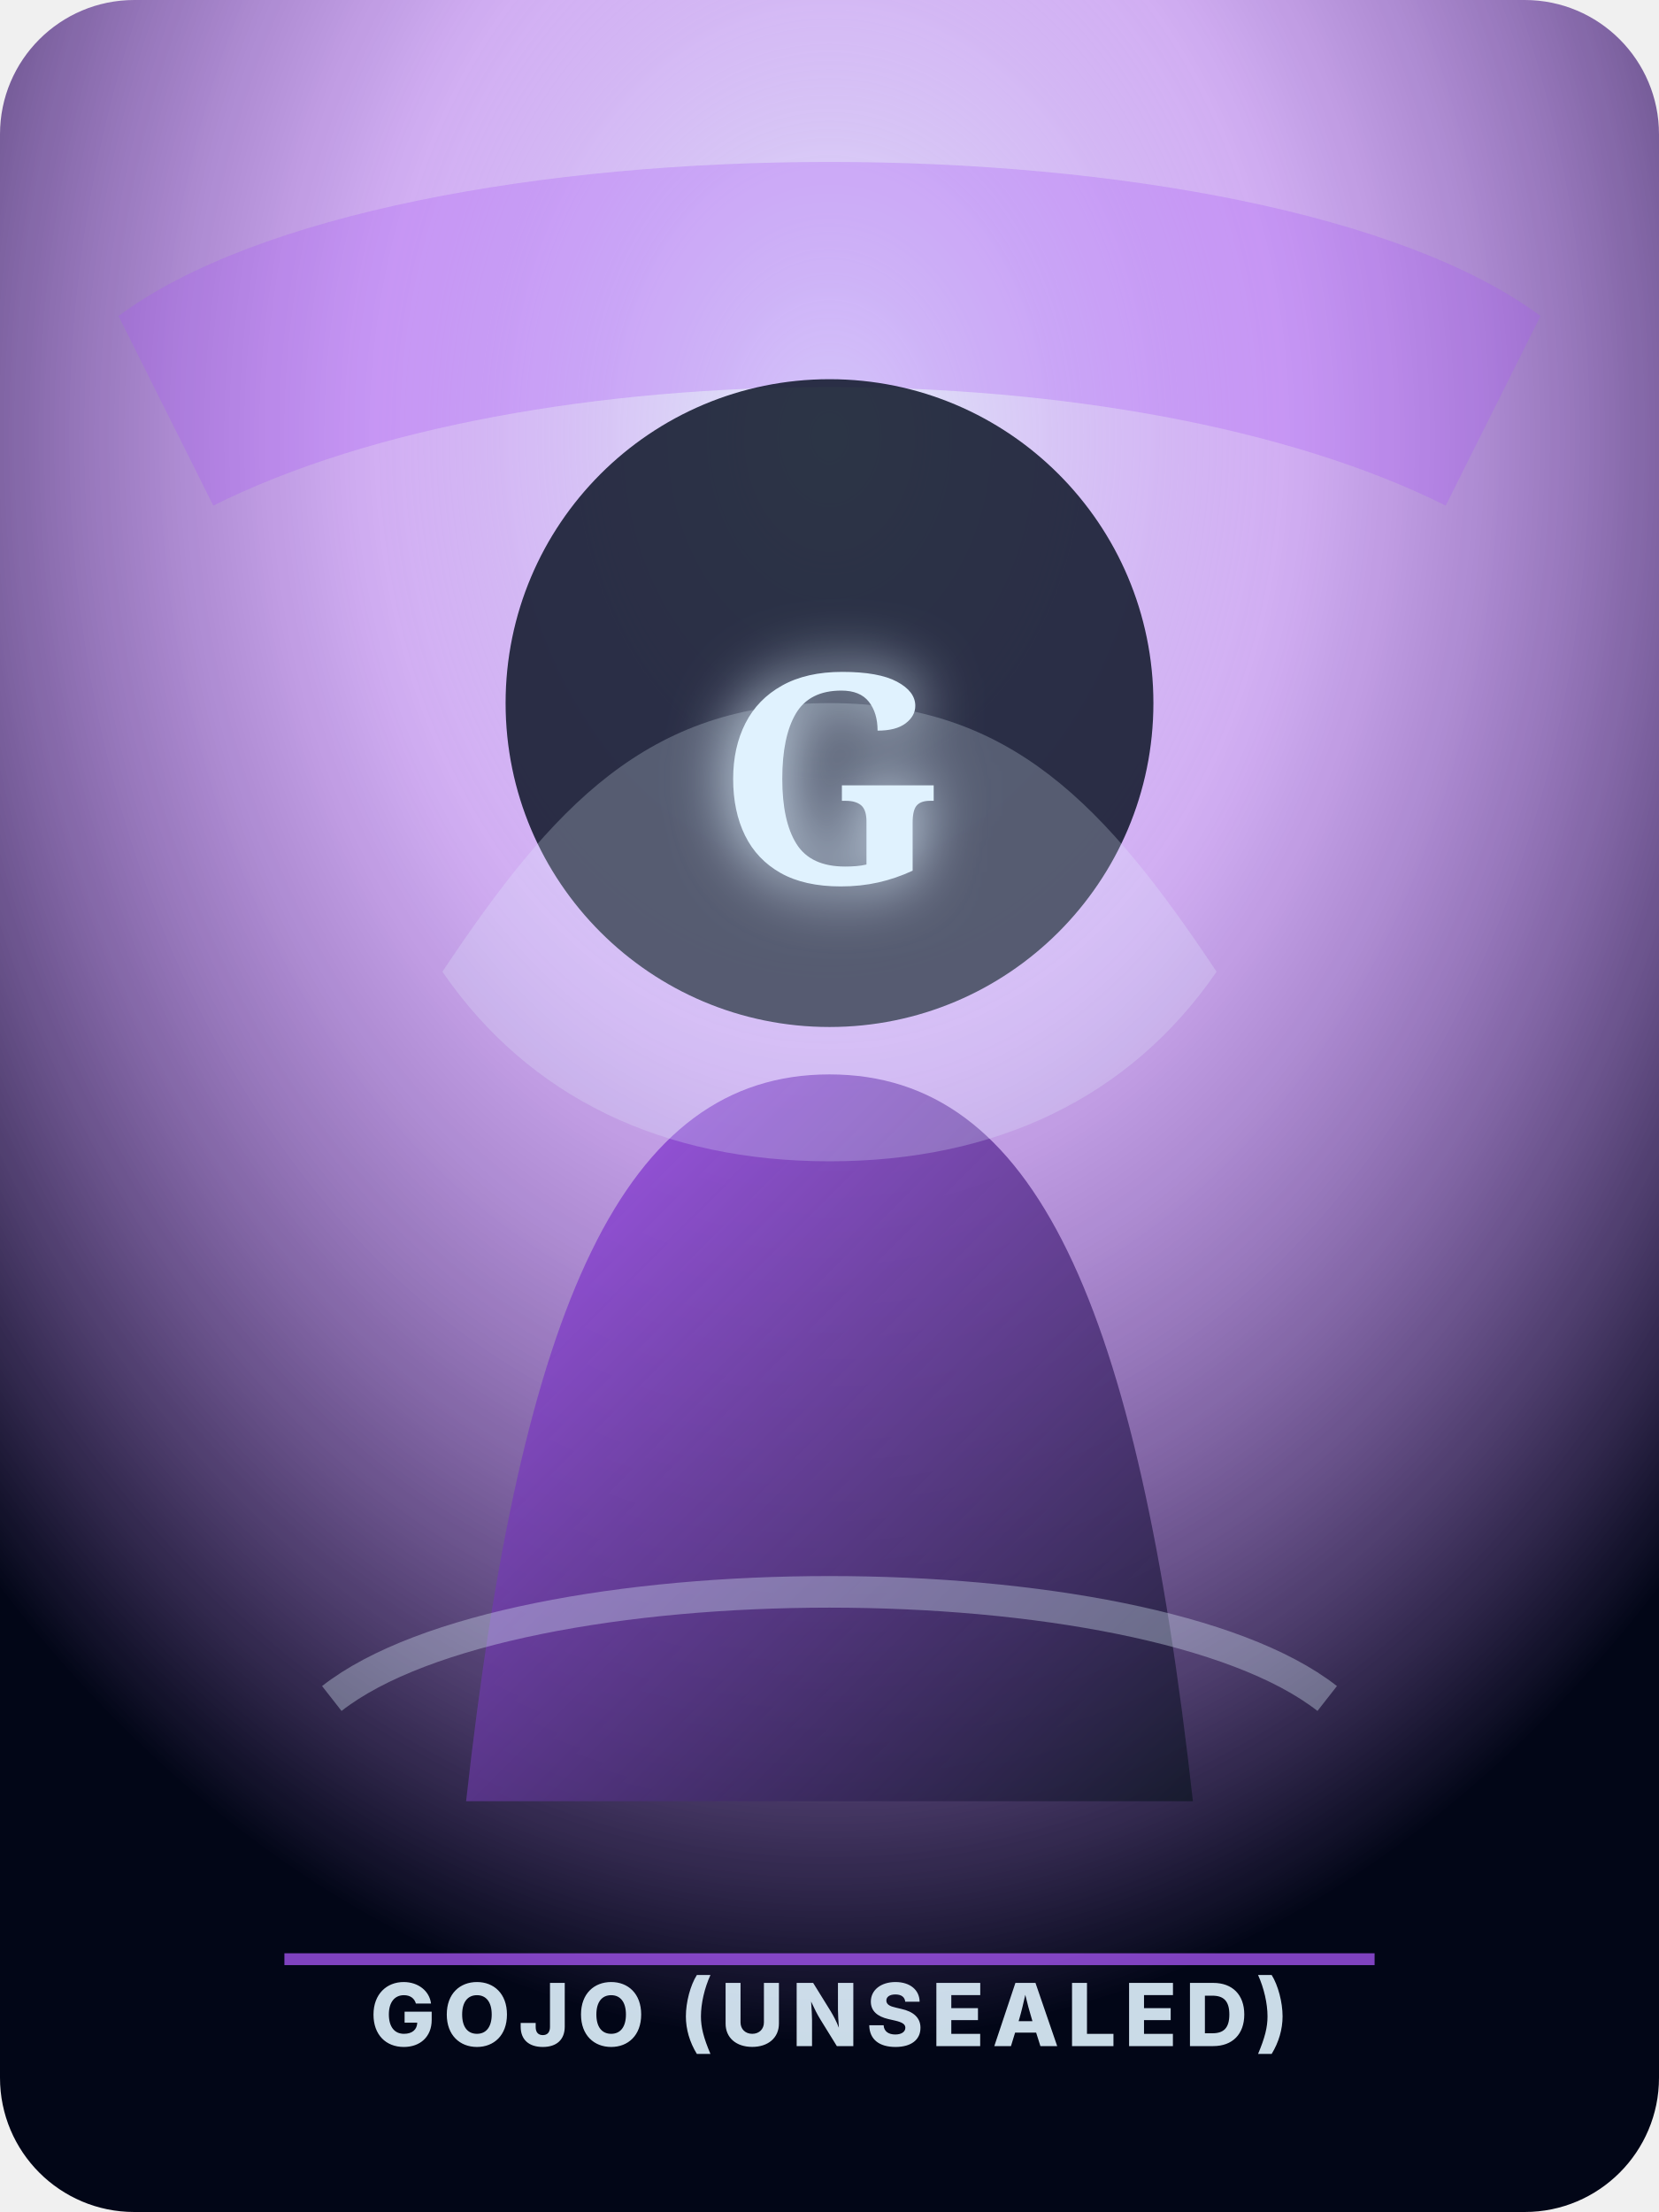
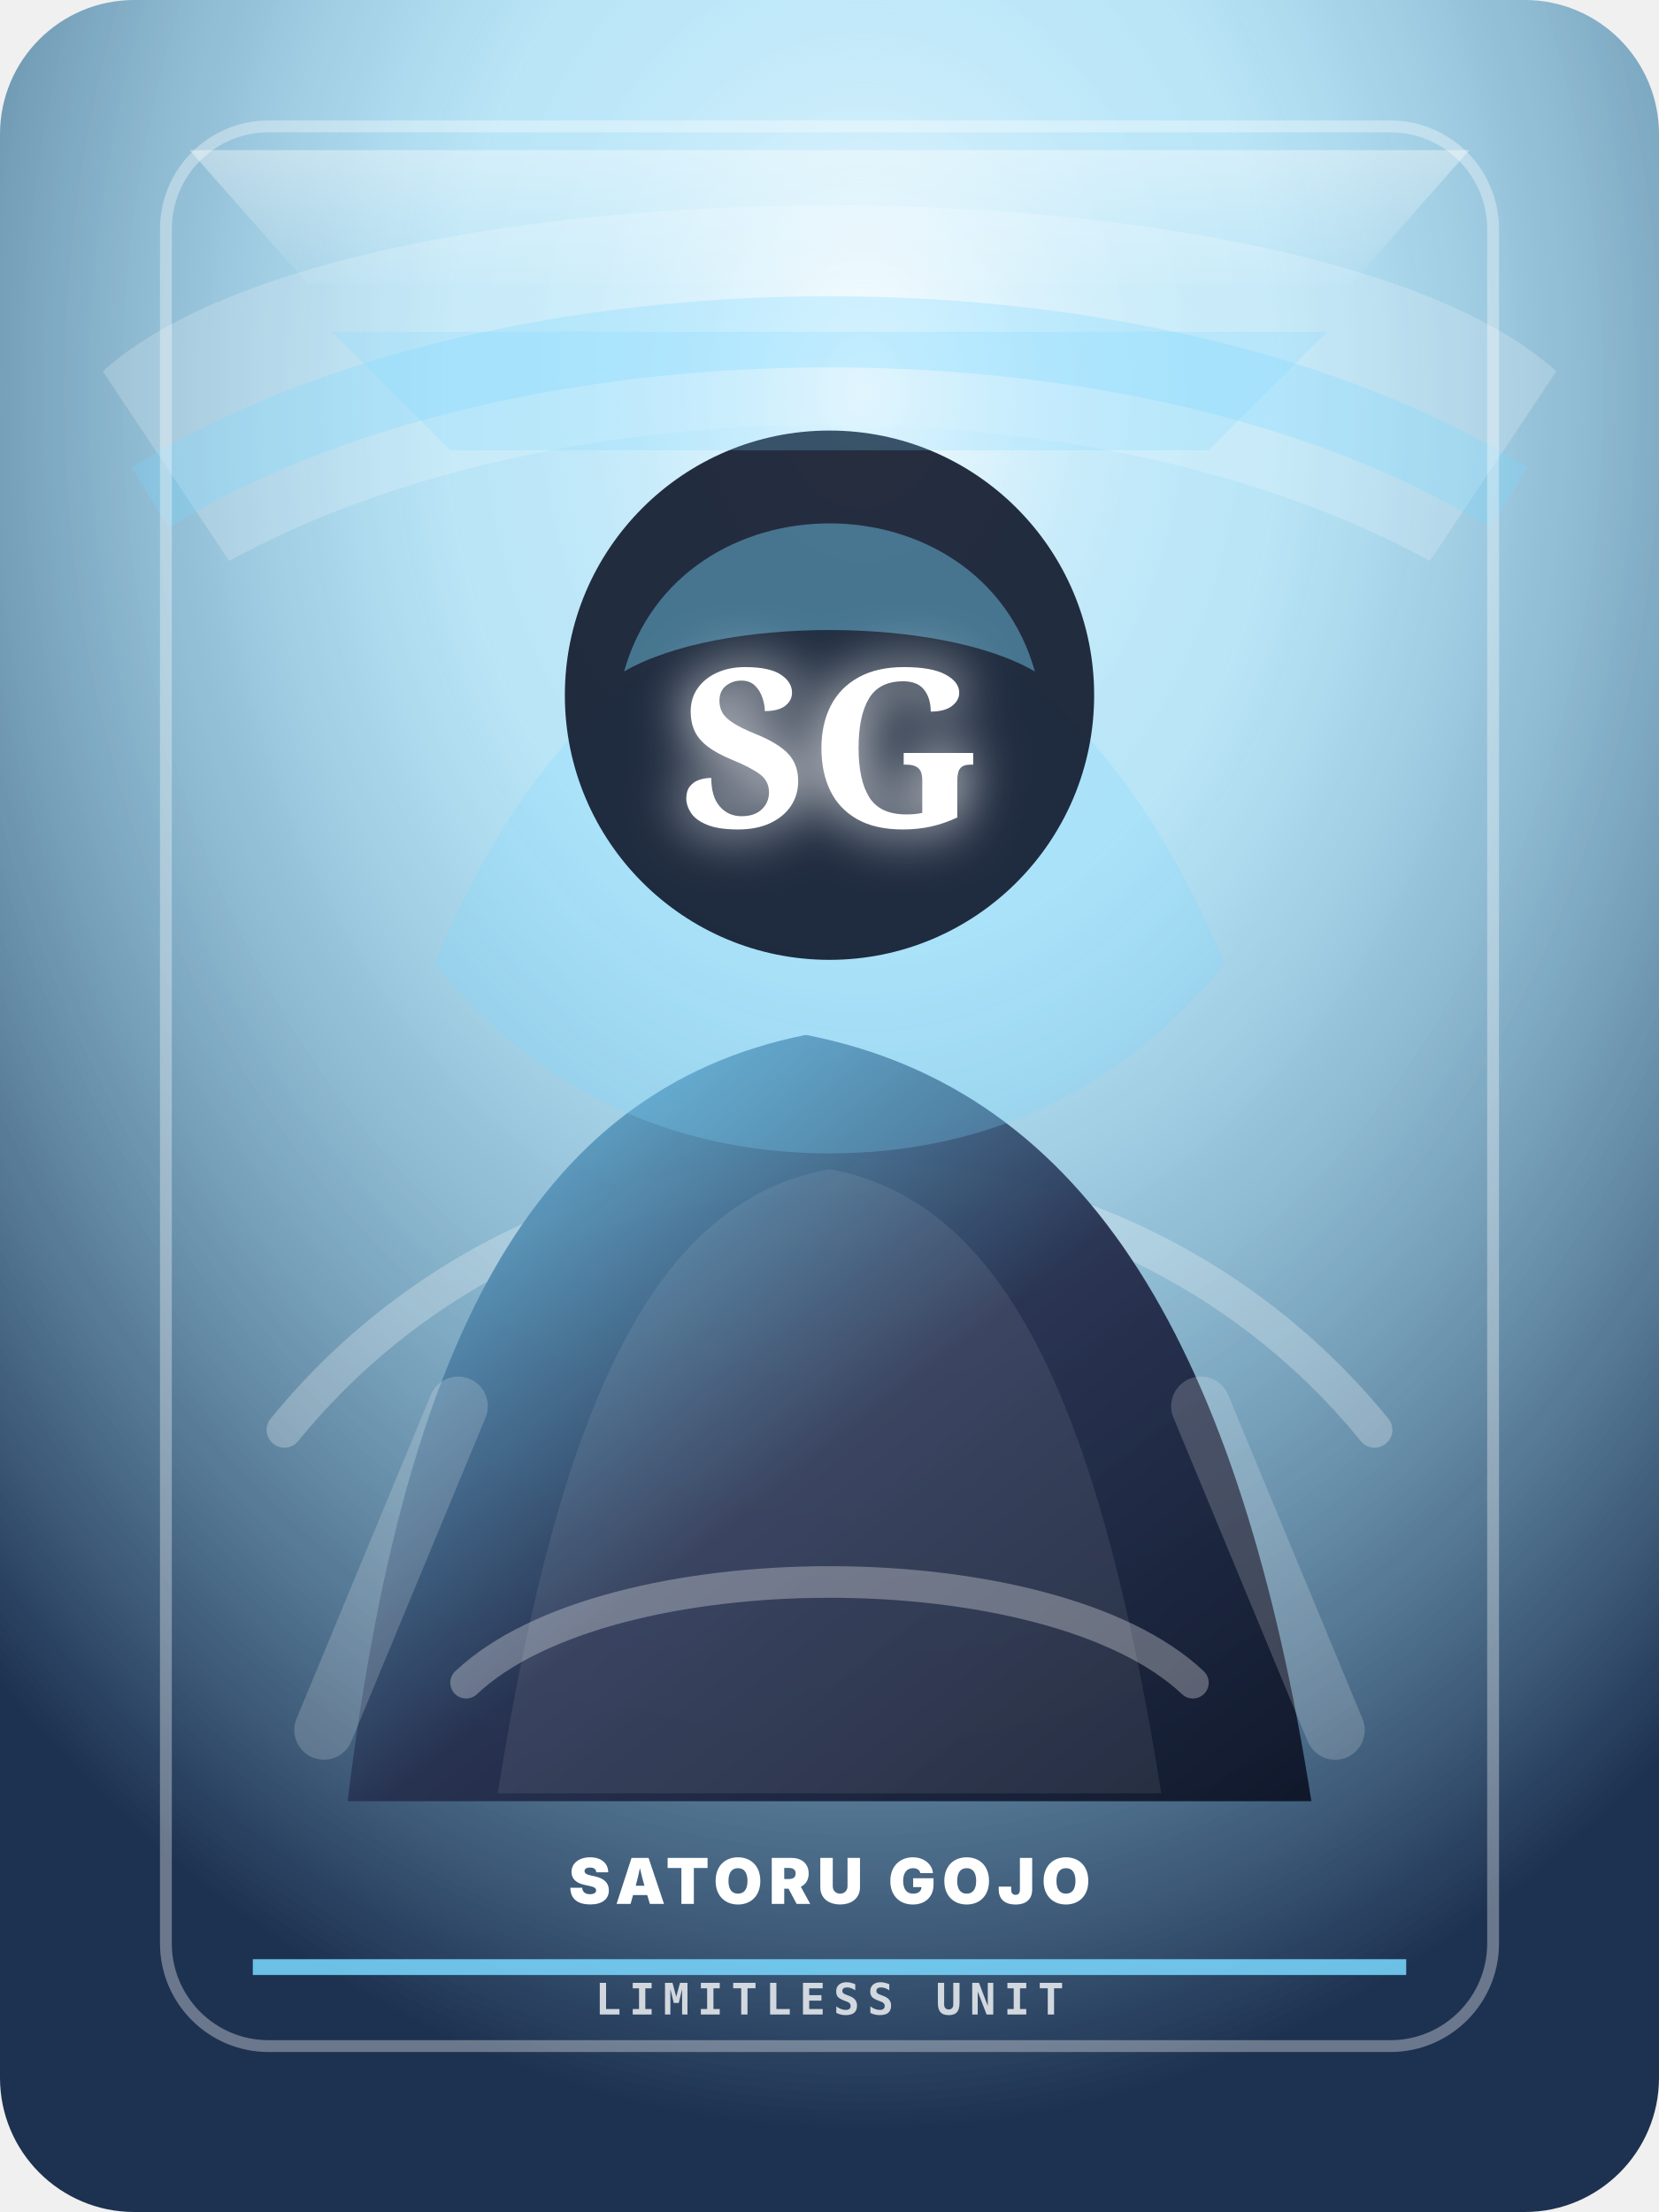
- <svg xmlns="http://www.w3.org/2000/svg" viewBox="0 0 420 560" role="img" aria-label="Gojo (Unsealed)">
+ <svg xmlns="http://www.w3.org/2000/svg" viewBox="0 0 420 560" role="img" aria-label="Original replaceable unit poster for Satoru Gojo">
  <defs>
-     <radialGradient id="a" cx="50%" cy="20%" r="72%">
-       <stop offset="0" stop-color="#e0f2fe" stop-opacity="0.7" />
-       <stop offset="0.38" stop-color="#a855f7" stop-opacity="0.42" />
-       <stop offset="1" stop-color="#020617" />
+     <radialGradient id="gojo_unsealed_svg_sun" cx="52%" cy="18%" r="78%">
+       <stop offset="0" stop-color="#ffffff" stop-opacity="0.95" />
+       <stop offset="0.32" stop-color="#7ad8ff" stop-opacity="0.46" />
+       <stop offset="1" stop-color="#1d3150" stop-opacity="1" />
    </radialGradient>
-     <linearGradient id="b" x1="0" x2="1" y1="0" y2="1">
-       <stop offset="0" stop-color="#a855f7" stop-opacity="0.95" />
-       <stop offset="1" stop-color="#111827" stop-opacity="0.8" />
+     <linearGradient id="gojo_unsealed_svg_coat" x1="0" x2="1" y1="0" y2="1">
+       <stop offset="0" stop-color="#7ad8ff" stop-opacity="0.98" />
+       <stop offset="0.52" stop-color="#26304f" stop-opacity="0.96" />
+       <stop offset="1" stop-color="#0f172a" stop-opacity="0.98" />
    </linearGradient>
-     <filter id="glow" x="-40%" y="-40%" width="180%" height="180%">
-       <feGaussianBlur stdDeviation="8" result="blur" />
+     <linearGradient id="gojo_unsealed_svg_glass" x1="0" x2="0" y1="0" y2="1">
+       <stop offset="0" stop-color="#ffffff" stop-opacity="0.58" />
+       <stop offset="1" stop-color="#ffffff" stop-opacity="0.05" />
+     </linearGradient>
+     <filter id="gojo_unsealed_svg_glow" x="-40%" y="-40%" width="180%" height="180%">
+       <feGaussianBlur stdDeviation="7" result="blur" />
      <feMerge>
        <feMergeNode in="blur" />
        <feMergeNode in="SourceGraphic" />
      </feMerge>
    </filter>
  </defs>
-   <rect width="420" height="560" rx="34" fill="url(#a)" />
-   <path d="M30 80 C100 28 320 28 390 80 L366 128 C286 88 134 88 54 128 Z" fill="#a855f7" opacity="0.28" />
-   <circle cx="210" cy="178" r="82" fill="#0f172a" opacity="0.86" />
-   <path d="M118 456 C132 330 158 272 210 272 C262 272 288 330 302 456 Z" fill="url(#b)" />
-   <path d="M112 246 C140 204 164 178 210 178 C256 178 280 204 308 246 C286 278 252 294 210 294 C168 294 134 278 112 246 Z" fill="#e0f2fe" opacity="0.24" />
-   <path d="M84 430 C130 394 290 394 336 430" fill="none" stroke="#e0f2fe" stroke-width="8" opacity="0.34" />
-   <path d="M72 496 L348 496" stroke="#a855f7" stroke-width="3" opacity="0.75" />
-   <text x="210" y="198" text-anchor="middle" dominant-baseline="middle" font-family="Georgia, serif" font-size="74" font-weight="900" fill="#e0f2fe" filter="url(#glow)">G</text>
-   <text x="210" y="518" text-anchor="middle" font-family="Inter, Arial, sans-serif" font-size="22" font-weight="800" letter-spacing="2" fill="#e0f2fe" opacity="0.9">GOJO (UNSEALED)</text>
+   <rect width="420" height="560" rx="34" fill="url(#gojo_unsealed_svg_sun)" />
+   <path d="M26 94 C88 38 332 38 394 94 L362 142 C278 96 142 96 58 142 Z" fill="#ffffff" opacity="0.2" />
+   <path d="M38 126 C128 70 292 70 382 126" fill="none" stroke="#7ad8ff" stroke-width="18" opacity="0.28" />
+   <path d="M32 388 M72 362 C142 276 278 276 348 362" fill="none" stroke="#ffffff" stroke-width="9" stroke-linecap="round" opacity="0.26" />
+   <path d="M64 498 L356 498" stroke="#7ad8ff" stroke-width="4" opacity="0.85" />
+   <path d="M88 456 C102 342 134 276 204 262 C276 276 314 342 332 456 Z" fill="url(#gojo_unsealed_svg_coat)" />
+   <path d="M126 454 C142 354 166 304 210 296 C254 304 278 354 294 454 Z" fill="#ffffff" opacity="0.08" />
+   <path d="M110 244 C134 186 170 154 210 154 C250 154 286 186 310 244 C286 274 252 292 210 292 C168 292 134 274 110 244 Z" fill="#7ad8ff" opacity="0.26" />
+   <circle cx="210" cy="176" r="67" fill="#0f172a" opacity="0.9" />
+   <path d="M158 170 C172 120 248 120 262 170 C238 156 182 156 158 170 Z" fill="#7ad8ff" opacity="0.42" />
+   <path d="M116 356 L82 438 M304 356 L338 438" stroke="#ffffff" stroke-width="15" stroke-linecap="round" opacity="0.18" />
+   <path d="M118 426 C154 392 266 392 302 426" fill="none" stroke="#ffffff" stroke-width="8" stroke-linecap="round" opacity="0.3" />
+   <path d="M84 84 L336 84 L306 114 L114 114 Z" fill="#7ad8ff" opacity="0.22" />
+   <rect x="42" y="32" width="336" height="486" rx="26" fill="none" stroke="#ffffff" stroke-width="3" opacity="0.34" />
+   <path d="M48 38 L372 38 L342 72 L78 72 Z" fill="url(#gojo_unsealed_svg_glass)" opacity="0.66" />
+   <text x="210" y="190" text-anchor="middle" dominant-baseline="middle" font-family="Georgia, serif" font-size="56" font-weight="900" fill="#ffffff" filter="url(#gojo_unsealed_svg_glow)">SG</text>
+   <text x="210" y="482" text-anchor="middle" font-family="Inter, Arial, sans-serif" font-size="16" font-weight="900" letter-spacing="1.6" fill="#ffffff">SATORU GOJO</text>
+   <text x="210" y="510" text-anchor="middle" font-family="JetBrains Mono, monospace" font-size="11" font-weight="800" letter-spacing="2" fill="#ffffff" opacity="0.78">LIMITLESS UNIT</text>
</svg>
